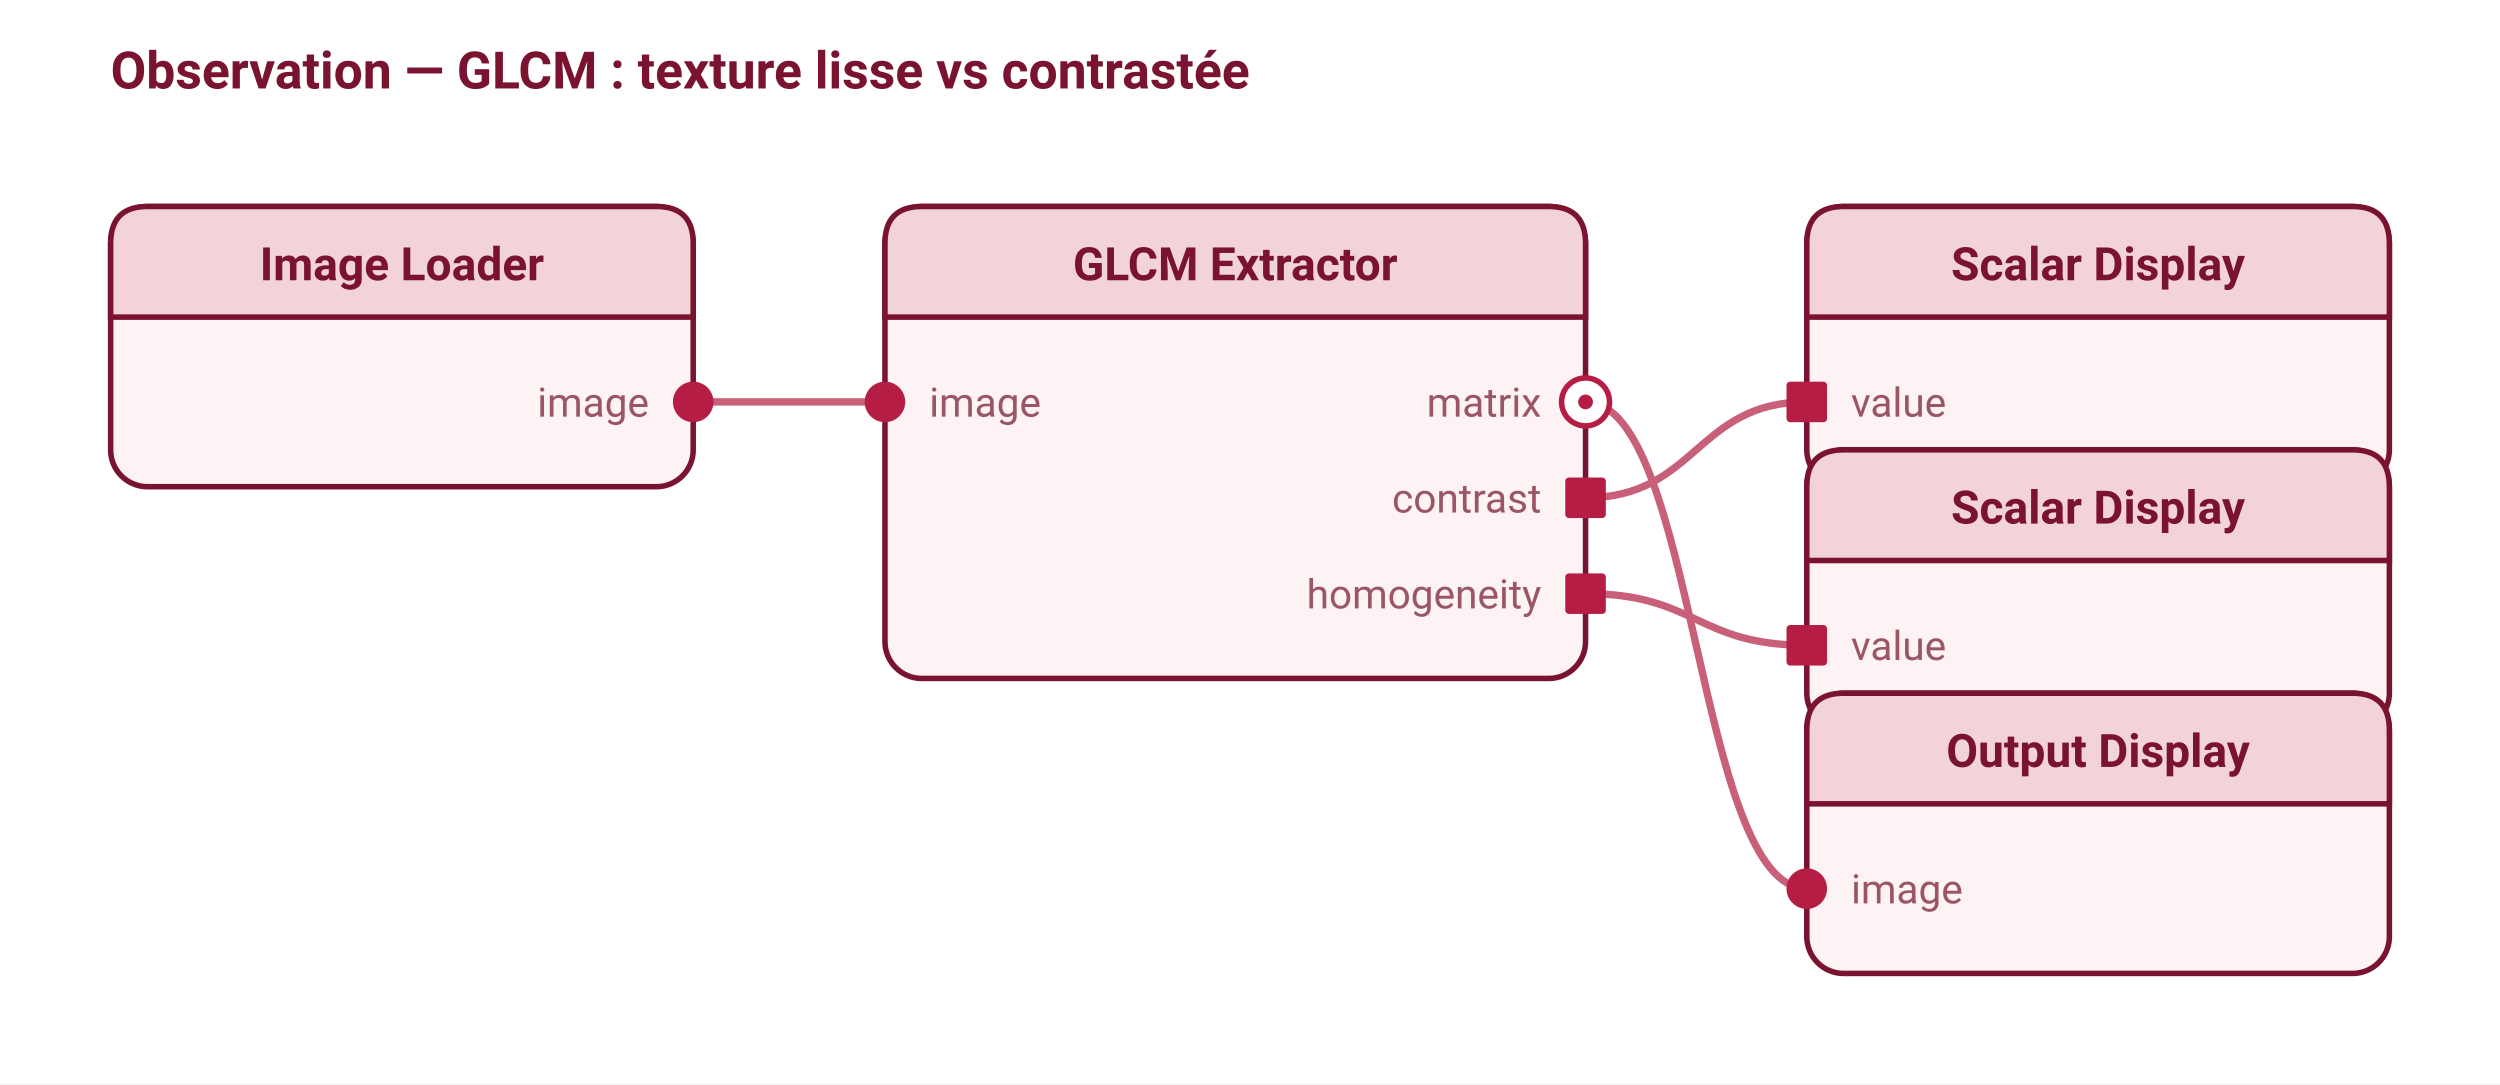
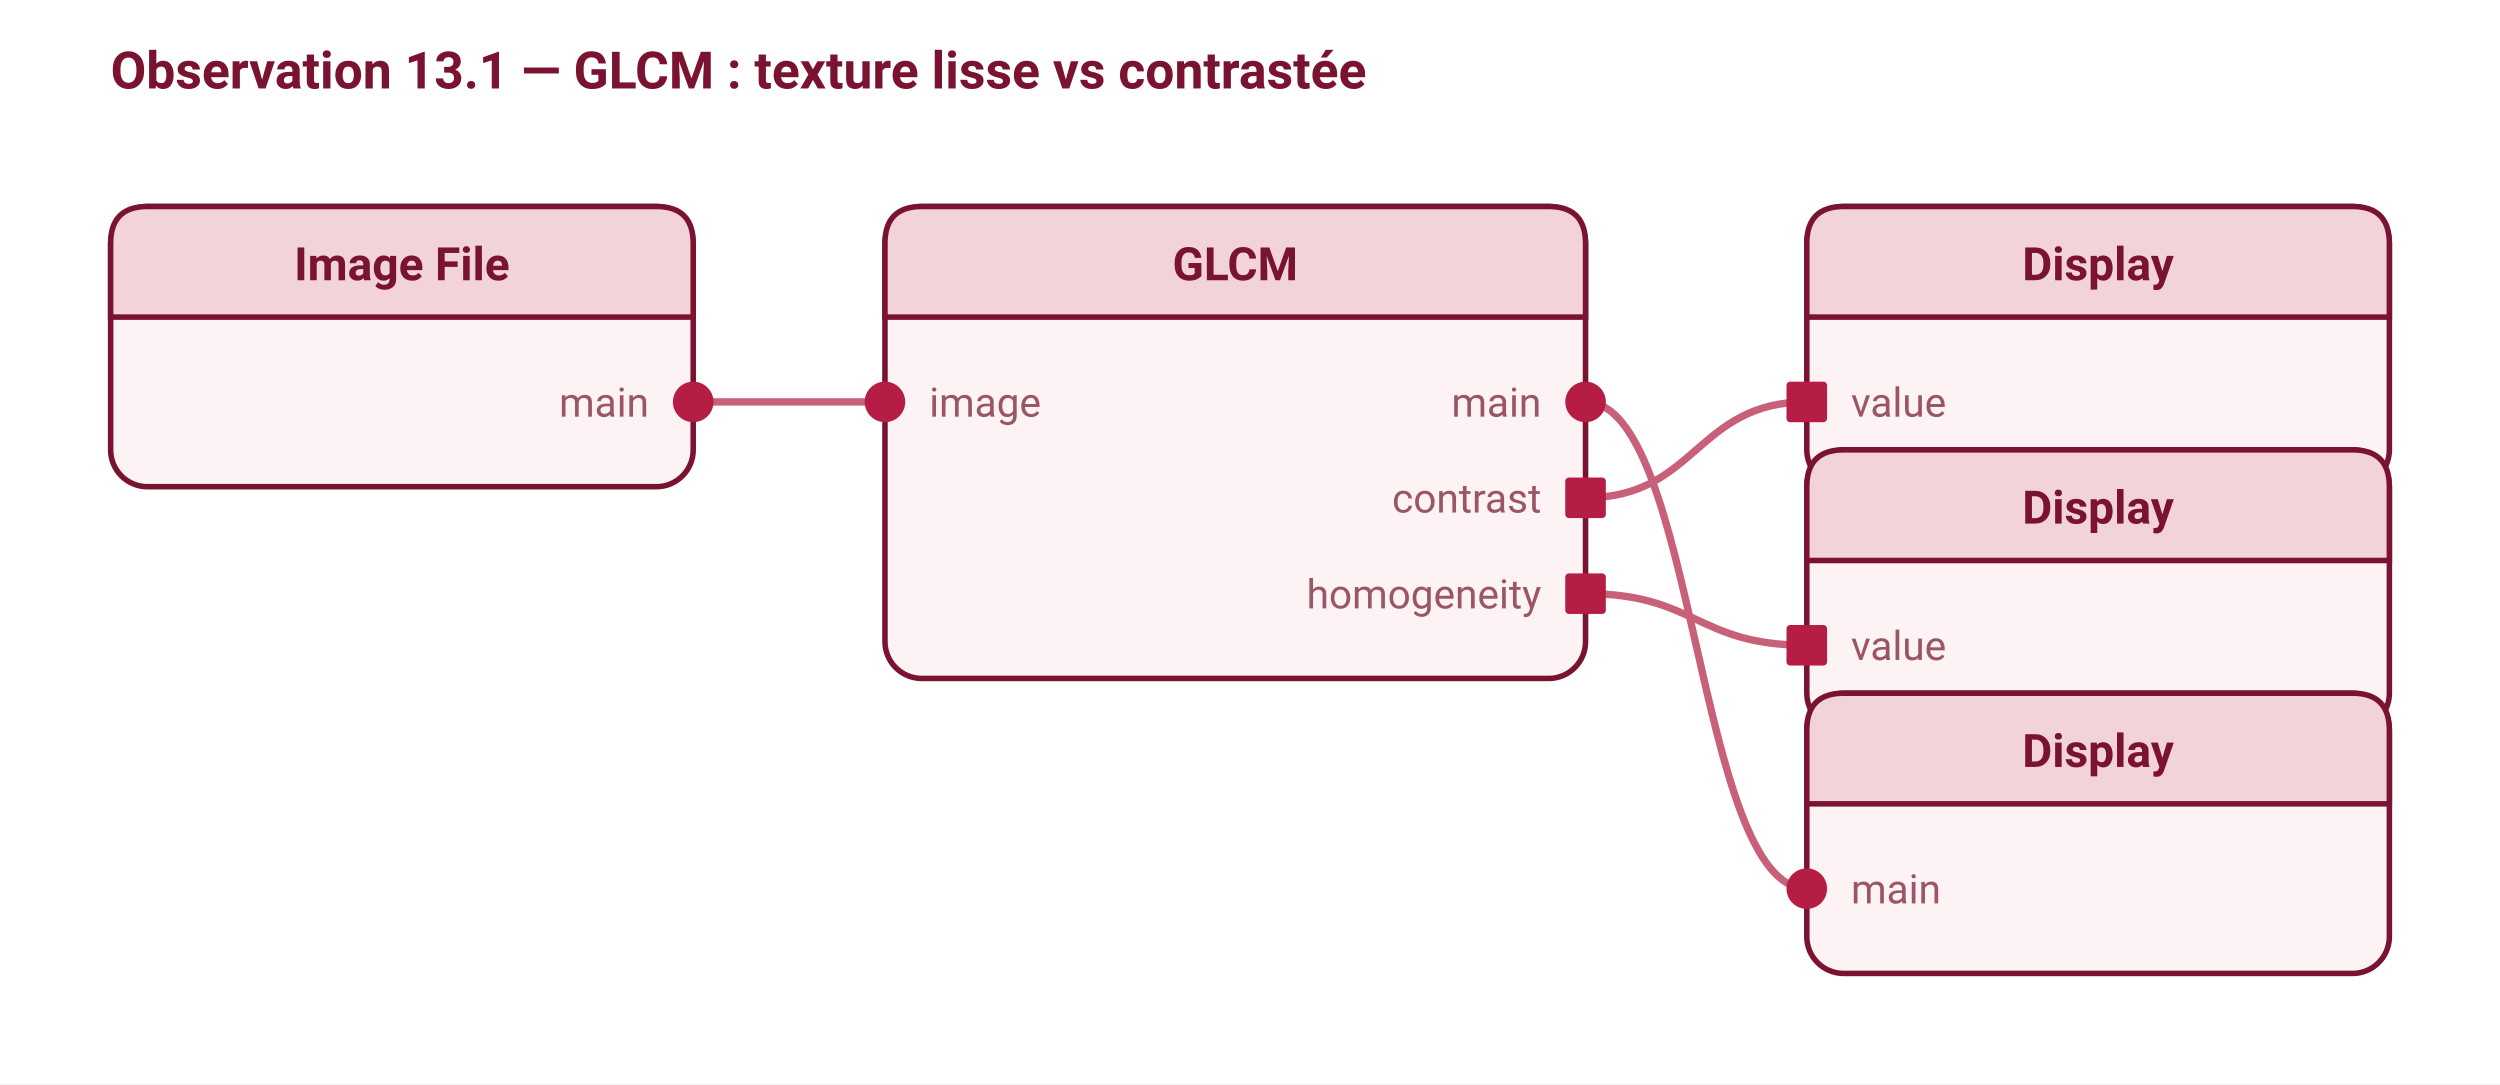
<svg xmlns="http://www.w3.org/2000/svg" viewBox="-30 -56 678 294" width="678" height="294" font-family="ui-sans-serif, -apple-system, 'Segoe UI', Roboto, sans-serif">
  <rect x="-30" y="-56" width="678" height="294" fill="#ffffff" />
-   <text x="0" y="-32" font-size="14" font-weight="600" fill="#7a1330">Observation — GLCM : texture lisse vs contrastée</text>
+   <text x="0" y="-32" font-size="14" font-weight="600" fill="#7a1330">Observation 13.1 — GLCM : texture lisse vs contrastée</text>
  <path d="M158.0,53.0 C184.0,53.0 184.0,53.0 210.0,53.0" fill="none" stroke="#c8607a" stroke-width="2" stroke-linecap="round" />
  <path d="M400.0,79.0 C430.0,79.0 430.0,53.0 460.0,53.0" fill="none" stroke="#c8607a" stroke-width="2" stroke-linecap="round" />
  <path d="M400.0,105.0 C430.0,105.0 430.0,119.0 460.0,119.0" fill="none" stroke="#c8607a" stroke-width="2" stroke-linecap="round" />
  <path d="M400.0,53.0 C430.0,53.0 430.0,185.0 460.0,185.0" fill="none" stroke="#c8607a" stroke-width="2" stroke-linecap="round" />
  <rect x="0" y="0" width="158" height="76" rx="10" fill="#fdf3f5" stroke="#7a1330" stroke-width="1.5" />
  <path d="M0,30 L0,10 Q0,0 10,0 L148,0 Q158,0 158,10 L158,30 Z" fill="#f3d3da" stroke="#7a1330" stroke-width="1.5" />
-   <text x="79" y="20" font-size="12.5" font-weight="600" text-anchor="middle" fill="#7a1330">Image Loader</text>
+   <text x="79" y="20" font-size="12.5" font-weight="600" text-anchor="middle" fill="#7a1330">Image File</text>
  <circle cx="158.0" cy="53.0" r="5.5" fill="#b51d44" />
-   <text x="146" y="57" font-size="11" text-anchor="end" fill="#9a5566">image</text>
+   <text x="146" y="57" font-size="11" text-anchor="end" fill="#9a5566">main</text>
  <rect x="210" y="0" width="190" height="128" rx="10" fill="#fdf3f5" stroke="#7a1330" stroke-width="1.5" />
  <path d="M210,30 L210,10 Q210,0 220,0 L390,0 Q400,0 400,10 L400,30 Z" fill="#f3d3da" stroke="#7a1330" stroke-width="1.5" />
-   <text x="305" y="20" font-size="12.5" font-weight="600" text-anchor="middle" fill="#7a1330">GLCM Extractor</text>
+   <text x="305" y="20" font-size="12.5" font-weight="600" text-anchor="middle" fill="#7a1330">GLCM</text>
  <circle cx="210.0" cy="53.0" r="5.5" fill="#b51d44" />
  <text x="222" y="57" font-size="11" fill="#9a5566">image</text>
-   <circle cx="400.0" cy="53.0" r="6.5" fill="#ffffff" stroke="#b51d44" stroke-width="1.5" />
-   <circle cx="400.0" cy="53.0" r="2" fill="#b51d44" />
-   <text x="388" y="57" font-size="11" text-anchor="end" fill="#9a5566">matrix</text>
+   <circle cx="400.0" cy="53.0" r="5.5" fill="#b51d44" />
+   <text x="388" y="57" font-size="11" text-anchor="end" fill="#9a5566">main</text>
  <rect x="394.5" y="73.5" width="11.0" height="11.0" rx="1" fill="#b51d44" />
  <text x="388" y="83" font-size="11" text-anchor="end" fill="#9a5566">contrast</text>
  <rect x="394.5" y="99.5" width="11.0" height="11.0" rx="1" fill="#b51d44" />
  <text x="388" y="109" font-size="11" text-anchor="end" fill="#9a5566">homogeneity</text>
  <rect x="460" y="0" width="158" height="76" rx="10" fill="#fdf3f5" stroke="#7a1330" stroke-width="1.5" />
  <path d="M460,30 L460,10 Q460,0 470,0 L608,0 Q618,0 618,10 L618,30 Z" fill="#f3d3da" stroke="#7a1330" stroke-width="1.5" />
-   <text x="539" y="20" font-size="12.5" font-weight="600" text-anchor="middle" fill="#7a1330">Scalar Display</text>
+   <text x="539" y="20" font-size="12.5" font-weight="600" text-anchor="middle" fill="#7a1330">Display</text>
  <rect x="454.5" y="47.5" width="11.0" height="11.0" rx="1" fill="#b51d44" />
  <text x="472" y="57" font-size="11" fill="#9a5566">value</text>
  <rect x="460" y="66" width="158" height="76" rx="10" fill="#fdf3f5" stroke="#7a1330" stroke-width="1.5" />
  <path d="M460,96 L460,76 Q460,66 470,66 L608,66 Q618,66 618,76 L618,96 Z" fill="#f3d3da" stroke="#7a1330" stroke-width="1.5" />
-   <text x="539" y="86" font-size="12.5" font-weight="600" text-anchor="middle" fill="#7a1330">Scalar Display</text>
+   <text x="539" y="86" font-size="12.5" font-weight="600" text-anchor="middle" fill="#7a1330">Display</text>
  <rect x="454.5" y="113.5" width="11.0" height="11.0" rx="1" fill="#b51d44" />
  <text x="472" y="123" font-size="11" fill="#9a5566">value</text>
  <rect x="460" y="132" width="158" height="76" rx="10" fill="#fdf3f5" stroke="#7a1330" stroke-width="1.5" />
  <path d="M460,162 L460,142 Q460,132 470,132 L608,132 Q618,132 618,142 L618,162 Z" fill="#f3d3da" stroke="#7a1330" stroke-width="1.5" />
-   <text x="539" y="152" font-size="12.5" font-weight="600" text-anchor="middle" fill="#7a1330">Output Display</text>
+   <text x="539" y="152" font-size="12.5" font-weight="600" text-anchor="middle" fill="#7a1330">Display</text>
  <circle cx="460.0" cy="185.0" r="5.5" fill="#b51d44" />
-   <text x="472" y="189" font-size="11" fill="#9a5566">image</text>
+   <text x="472" y="189" font-size="11" fill="#9a5566">main</text>
</svg>
